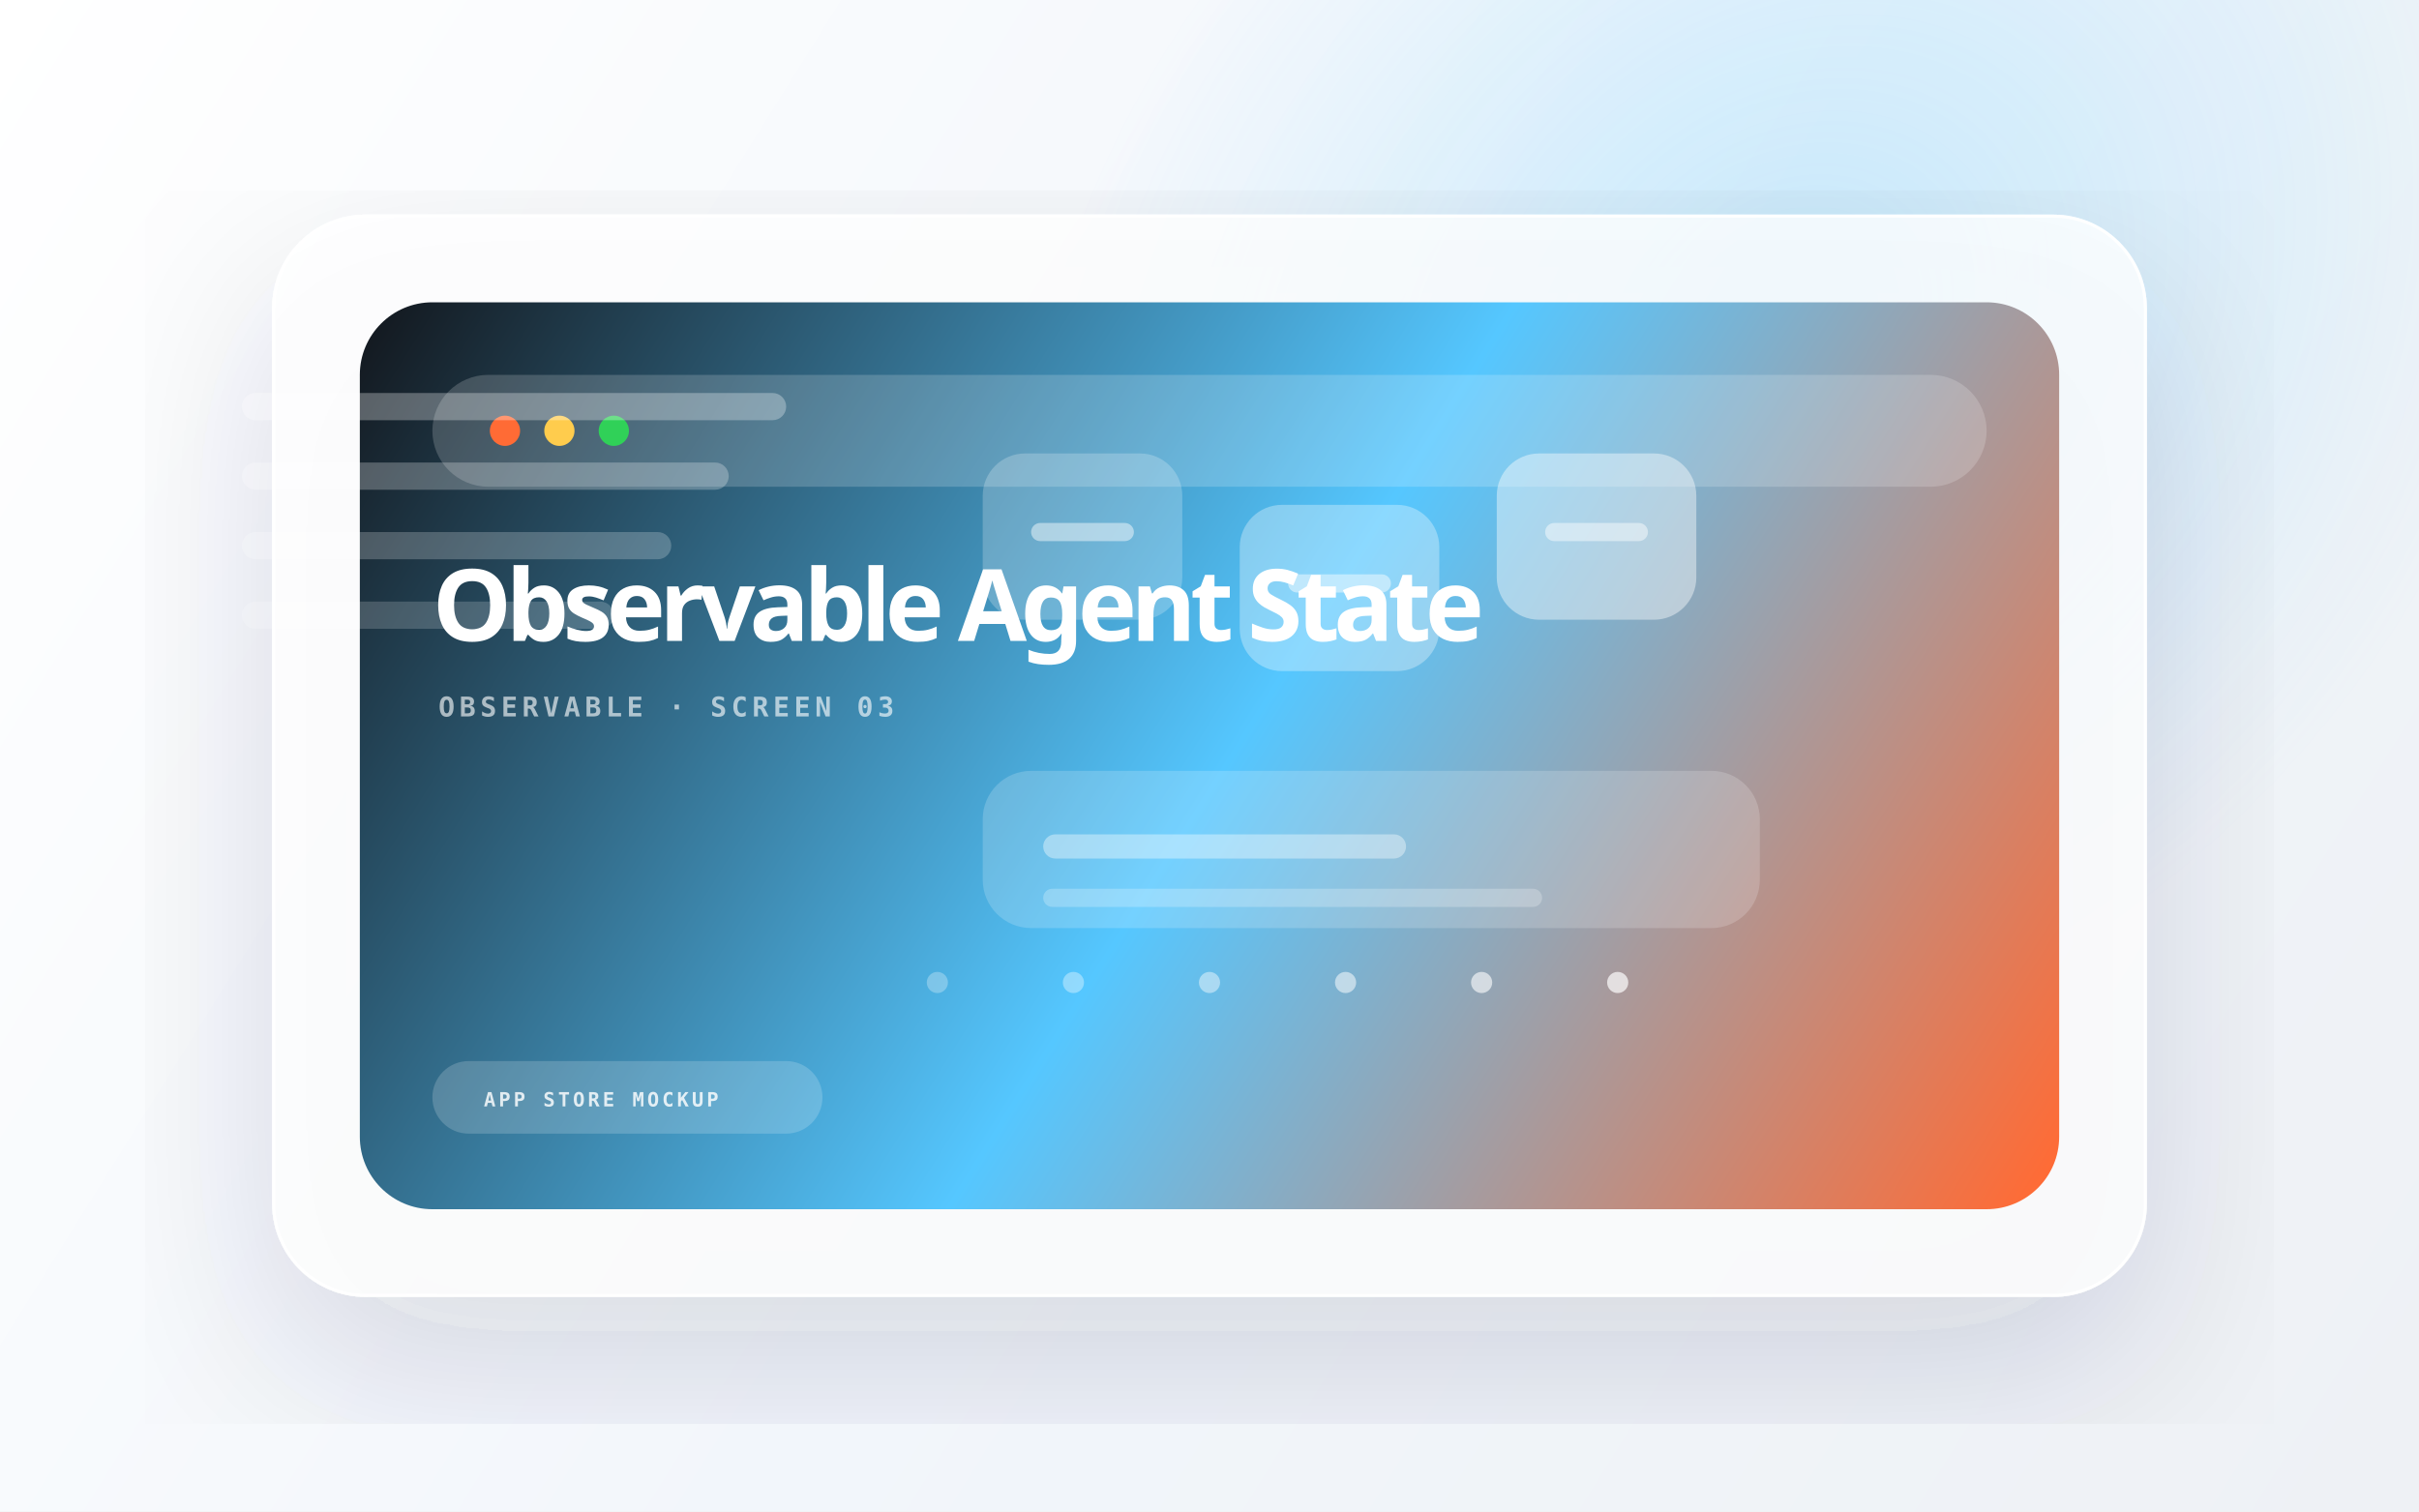
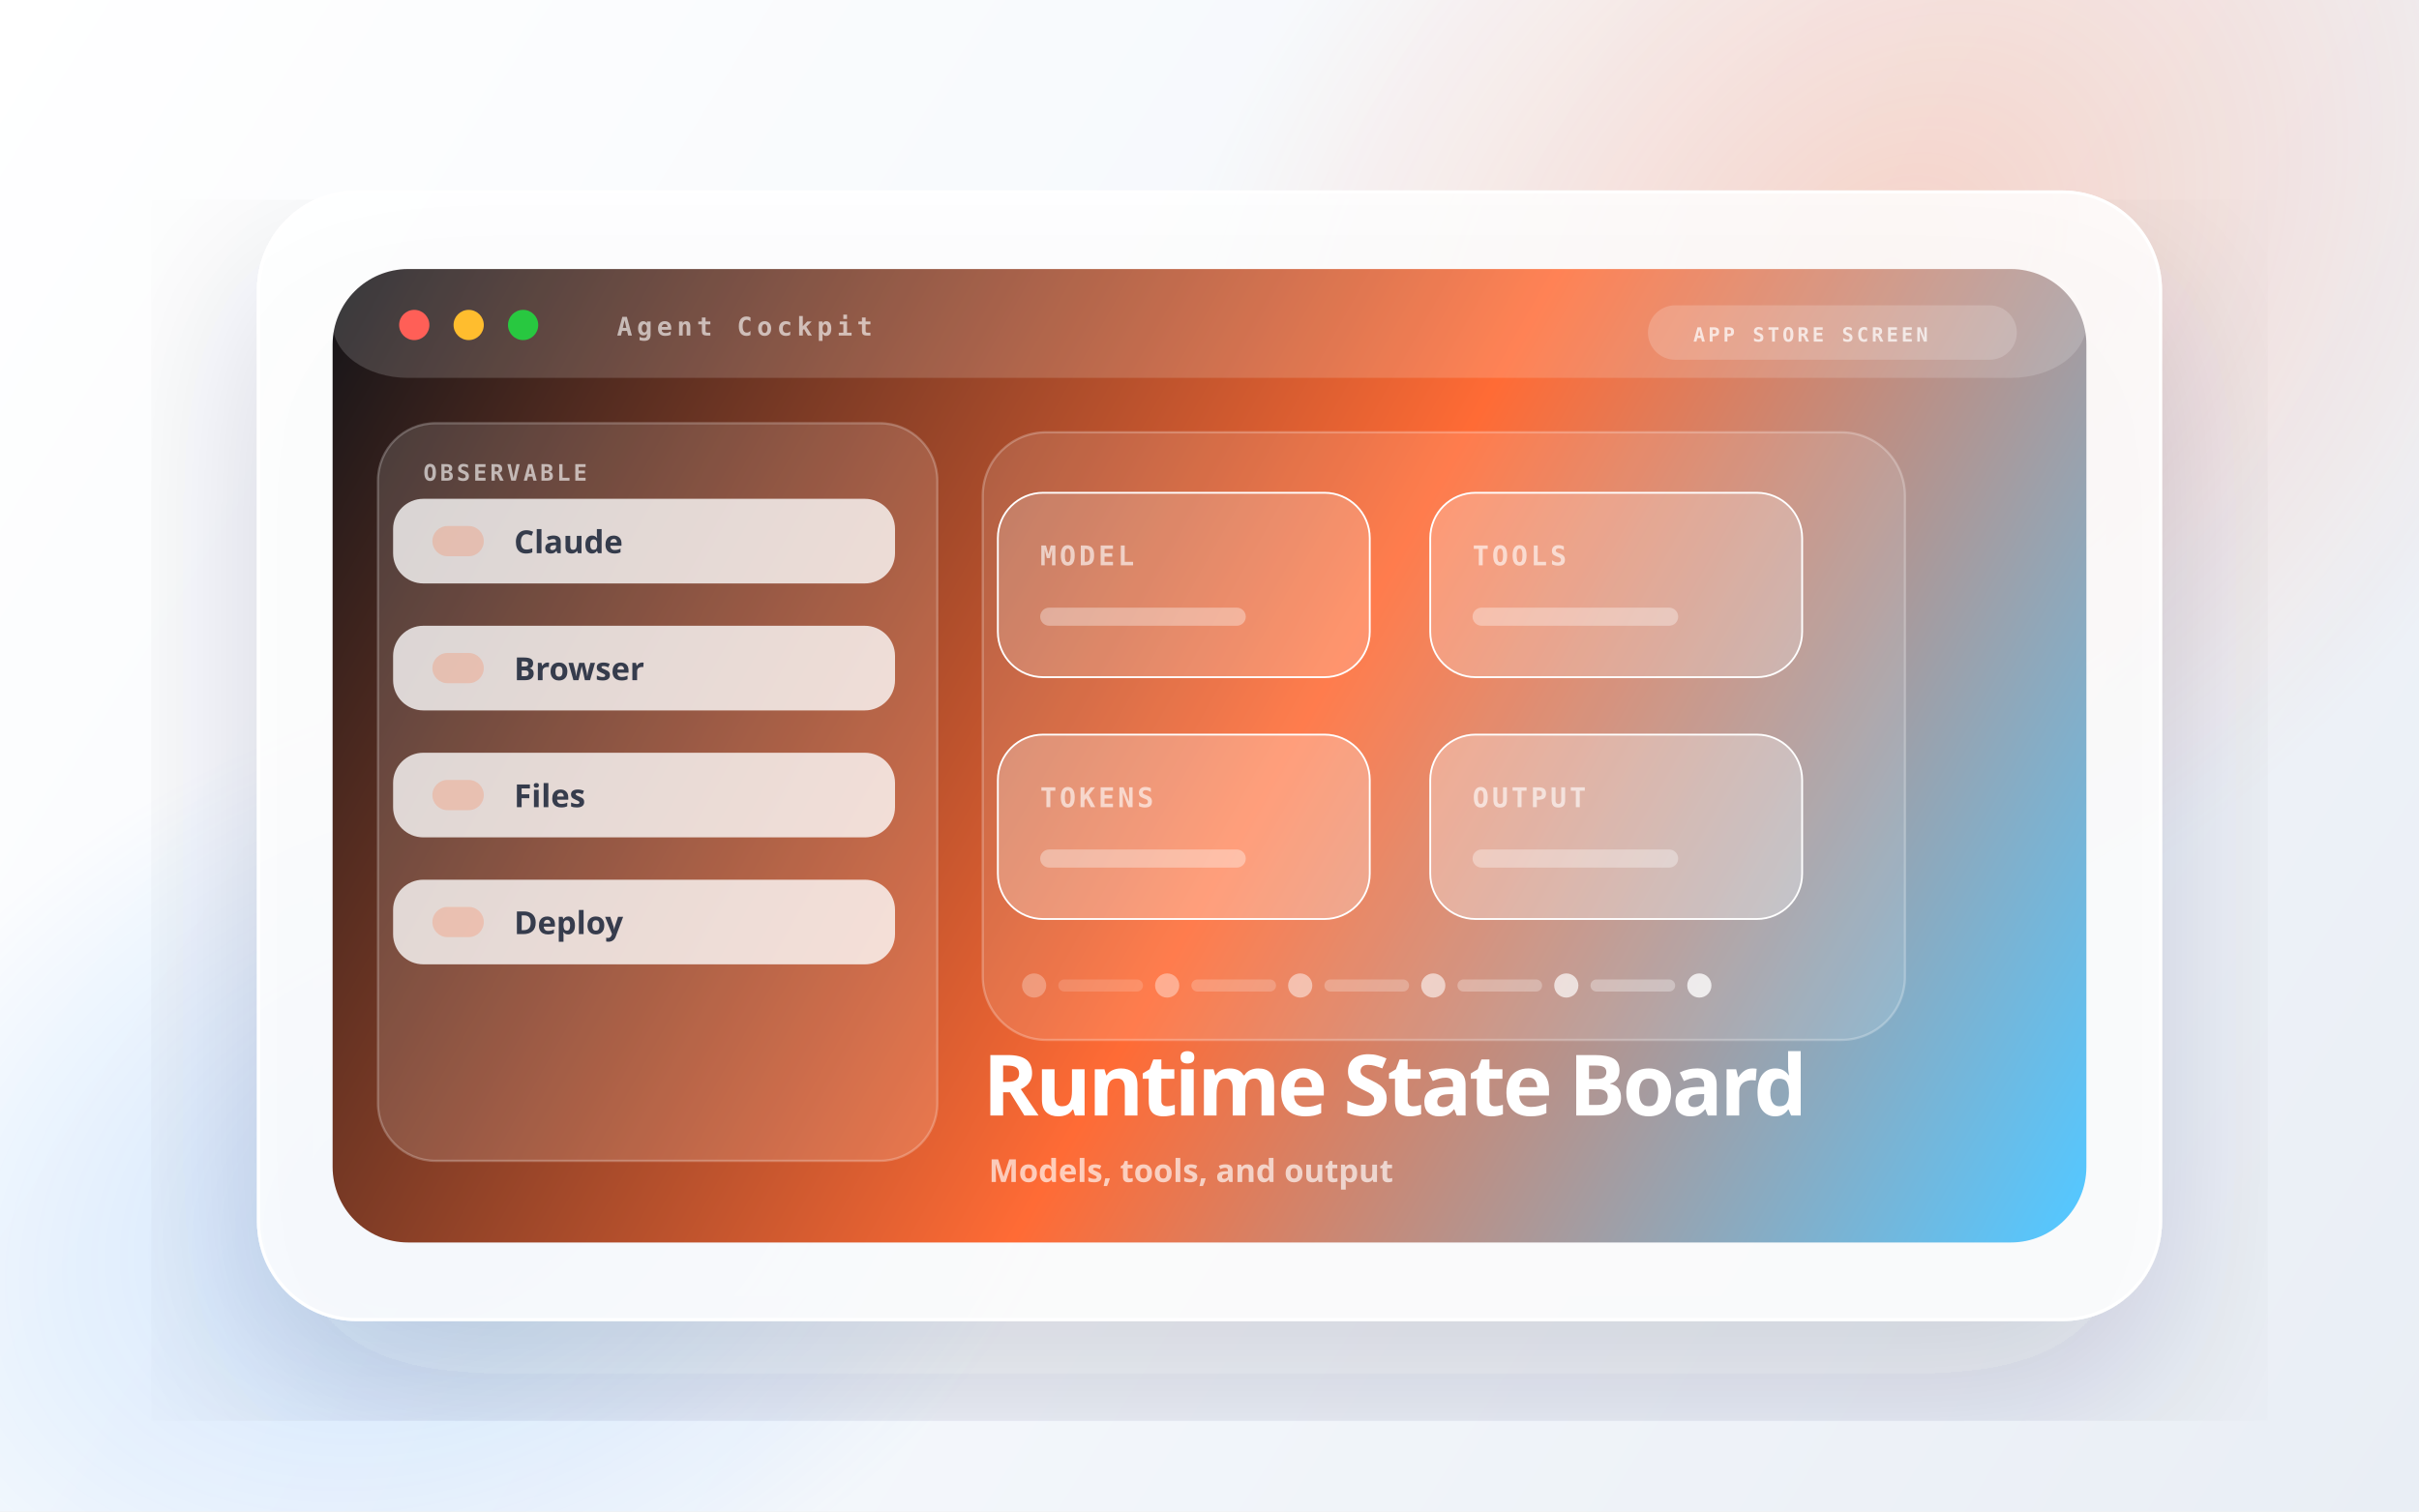
<svg xmlns="http://www.w3.org/2000/svg" width="1600" height="1000" viewBox="0 0 1600 1000" fill="none">
  <defs>
    <linearGradient id="bg" x1="0" y1="0" x2="1600" y2="1000" gradientUnits="userSpaceOnUse">
      <stop stop-color="#FFFFFF" />
-       <stop offset="0.5" stop-color="#F2F6FB" />
-       <stop offset="1" stop-color="#EEF1F5" />
+       <stop offset="0.46" stop-color="#F5F8FC" />
+       <stop offset="1" stop-color="#E9EEF5" />
    </linearGradient>
-     <linearGradient id="app" x1="250" y1="165" x2="1320" y2="835" gradientUnits="userSpaceOnUse">
+     <linearGradient id="app" x1="216" y1="182" x2="1360" y2="826" gradientUnits="userSpaceOnUse">
      <stop stop-color="#111318" />
-       <stop offset="0.52" stop-color="#55C7FF" />
-       <stop offset="1" stop-color="#FF6B35" />
+       <stop offset="0.54" stop-color="#FF6B35" />
+       <stop offset="1" stop-color="#55C7FF" />
    </linearGradient>
-     <radialGradient id="halo" cx="0" cy="0" r="1" gradientUnits="userSpaceOnUse" gradientTransform="translate(1180 220) rotate(135) scale(560 440)">
-       <stop stop-color="#55C7FF" stop-opacity="0.28" />
-       <stop offset="1" stop-color="#55C7FF" stop-opacity="0" />
+     <radialGradient id="haloA" cx="0" cy="0" r="1" gradientUnits="userSpaceOnUse" gradientTransform="translate(1250 180) rotate(135) scale(560 420)">
+       <stop stop-color="#FF6B35" stop-opacity="0.25" />
+       <stop offset="1" stop-color="#FF6B35" stop-opacity="0" />
    </radialGradient>
-     <filter id="shadow" x="96" y="78" width="1408" height="864" filterUnits="userSpaceOnUse" color-interpolation-filters="sRGB">
-       <feDropShadow dx="0" dy="48" stdDeviation="64" flood-color="#203044" flood-opacity="0.18" />
+     <radialGradient id="haloB" cx="0" cy="0" r="1" gradientUnits="userSpaceOnUse" gradientTransform="translate(290 790) rotate(-25) scale(460 320)">
+       <stop stop-color="#007AFF" stop-opacity="0.18" />
+       <stop offset="1" stop-color="#007AFF" stop-opacity="0" />
+     </radialGradient>
+     <filter id="shadow" x="100" y="80" width="1400" height="860" filterUnits="userSpaceOnUse" color-interpolation-filters="sRGB">
+       <feDropShadow dx="0" dy="52" stdDeviation="62" flood-color="#203044" flood-opacity="0.20" />
    </filter>
  </defs>
  <rect width="1600" height="1000" fill="url(#bg)" />
-   <rect width="1600" height="1000" fill="url(#halo)" />
+   <rect width="1600" height="1000" fill="url(#haloA)" />
+   <rect width="1600" height="1000" fill="url(#haloB)" />
  <g filter="url(#shadow)">
-     <rect x="180" y="142" width="1240" height="716" rx="62" fill="white" fill-opacity="0.76" />
-     <rect x="181" y="143" width="1238" height="714" rx="61" stroke="white" stroke-opacity="0.94" stroke-width="2" />
+     <rect x="170" y="126" width="1260" height="748" rx="66" fill="white" fill-opacity="0.82" />
+     <rect x="171" y="127" width="1258" height="746" rx="65" stroke="white" stroke-opacity="0.95" stroke-width="2" />
  </g>
-   <rect x="238" y="200" width="1124" height="600" rx="48" fill="url(#app)" />
-   <rect x="286" y="248" width="1028" height="74" rx="37" fill="white" fill-opacity="0.18" />
-   <circle cx="334" cy="285" r="10" fill="#FF6B35" />
-   <circle cx="370" cy="285" r="10" fill="#FFCC4D" />
-   <circle cx="406" cy="285" r="10" fill="#30D158" />
-   <text x="286" y="424" fill="white" font-family="Instrument Sans, PingFang SC, sans-serif" font-size="66" font-weight="800" letter-spacing="-4">Observable Agent State</text>
-   <text x="290" y="474" fill="white" fill-opacity="0.62" font-family="IBM Plex Mono, monospace" font-size="18" font-weight="700" letter-spacing="3">OBSERVABLE · SCREEN 03</text>
-   <rect x="160" y="260" width="360" height="18" rx="9" fill="white" fill-opacity="0.30" />
-   <rect x="160" y="306" width="322" height="18" rx="9" fill="white" fill-opacity="0.26" />
-   <rect x="160" y="352" width="284" height="18" rx="9" fill="white" fill-opacity="0.22" />
-   <rect x="160" y="398" width="246" height="18" rx="9" fill="white" fill-opacity="0.18" />
-   <rect x="650" y="300" width="132" height="110" rx="28" fill="white" fill-opacity="0.22" />
-   <rect x="682" y="346" width="68" height="12" rx="6" fill="white" fill-opacity="0.46" />
-   <rect x="820" y="334" width="132" height="110" rx="28" fill="white" fill-opacity="0.32" />
-   <rect x="852" y="380" width="68" height="12" rx="6" fill="white" fill-opacity="0.46" />
-   <rect x="990" y="300" width="132" height="110" rx="28" fill="white" fill-opacity="0.42" />
-   <rect x="1022" y="346" width="68" height="12" rx="6" fill="white" fill-opacity="0.46" />
-   <rect x="650" y="510" width="514" height="104" rx="32" fill="white" fill-opacity="0.18" />
-   <rect x="690" y="552" width="240" height="16" rx="8" fill="white" fill-opacity="0.38" />
-   <rect x="690" y="588" width="330" height="12" rx="6" fill="white" fill-opacity="0.24" />
-   <circle cx="620" cy="650" r="7" fill="white" fill-opacity="0.28" />
-   <circle cx="710" cy="650" r="7" fill="white" fill-opacity="0.36" />
-   <circle cx="800" cy="650" r="7" fill="white" fill-opacity="0.44" />
-   <circle cx="890" cy="650" r="7" fill="white" fill-opacity="0.52" />
-   <circle cx="980" cy="650" r="7" fill="white" fill-opacity="0.60" />
-   <circle cx="1070" cy="650" r="7" fill="white" fill-opacity="0.68" />
-   <rect x="286" y="702" width="258" height="48" rx="24" fill="white" fill-opacity="0.18" />
-   <text x="320" y="732" fill="white" fill-opacity="0.82" font-family="IBM Plex Mono, monospace" font-size="13" font-weight="800" letter-spacing="2">APP STORE MOCKUP</text>
+   <rect x="220" y="178" width="1160" height="644" rx="50" fill="url(#app)" />
+   <rect x="220" y="178" width="1160" height="72" rx="50" fill="white" fill-opacity="0.16" />
+   <circle cx="274" cy="215" r="10" fill="#FF5F57" />
+   <circle cx="310" cy="215" r="10" fill="#FFBD2E" />
+   <circle cx="346" cy="215" r="10" fill="#28C840" />
+   <text x="408" y="222" fill="#FFFFFF" fill-opacity="0.62" font-family="IBM Plex Mono, monospace" font-size="17" font-weight="800" letter-spacing="3">Agent Cockpit</text>
+   <rect x="250" y="280" width="370" height="488" rx="38" fill="white" fill-opacity="0.14" stroke="white" stroke-opacity="0.24" stroke-width="1.5" />
+   <text x="280" y="318" fill="#FFFFFF" fill-opacity="0.62" font-family="IBM Plex Mono, monospace" font-size="15" font-weight="800" letter-spacing="2">OBSERVABLE</text>
+   <rect x="260" y="330" width="332" height="56" rx="20" fill="#FFFFFF" fill-opacity="0.78" />
+   <rect x="286" y="348" width="34" height="20" rx="10" fill="#FF6B35" fill-opacity="0.22" />
+   <text x="340" y="366" fill="#162033" fill-opacity="0.84" font-family="Instrument Sans, PingFang SC, sans-serif" font-size="21" font-weight="700" letter-spacing="0">Claude</text>
+   <rect x="260" y="414" width="332" height="56" rx="20" fill="#FFFFFF" fill-opacity="0.78" />
+   <rect x="286" y="432" width="34" height="20" rx="10" fill="#FF6B35" fill-opacity="0.22" />
+   <text x="340" y="450" fill="#162033" fill-opacity="0.84" font-family="Instrument Sans, PingFang SC, sans-serif" font-size="21" font-weight="700" letter-spacing="0">Browser</text>
+   <rect x="260" y="498" width="332" height="56" rx="20" fill="#FFFFFF" fill-opacity="0.78" />
+   <rect x="286" y="516" width="34" height="20" rx="10" fill="#FF6B35" fill-opacity="0.22" />
+   <text x="340" y="534" fill="#162033" fill-opacity="0.84" font-family="Instrument Sans, PingFang SC, sans-serif" font-size="21" font-weight="700" letter-spacing="0">Files</text>
+   <rect x="260" y="582" width="332" height="56" rx="20" fill="#FFFFFF" fill-opacity="0.78" />
+   <rect x="286" y="600" width="34" height="20" rx="10" fill="#FF6B35" fill-opacity="0.22" />
+   <text x="340" y="618" fill="#162033" fill-opacity="0.84" font-family="Instrument Sans, PingFang SC, sans-serif" font-size="21" font-weight="700" letter-spacing="0">Deploy</text>
+   <rect x="650" y="286" width="610" height="402" rx="42" fill="white" fill-opacity="0.12" stroke="white" stroke-opacity="0.25" stroke-width="1.5" />
+   <rect x="660" y="326" width="246" height="122" rx="30" fill="#FFFFFF" fill-opacity="0.18" stroke="#FFFFFF" stroke-width="1.2" />
+   <text x="688" y="374" fill="#FFFFFF" fill-opacity="0.62" font-family="IBM Plex Mono, monospace" font-size="18" font-weight="800" letter-spacing="2">MODEL</text>
+   <rect x="688" y="402" width="136" height="12" rx="6" fill="#FFFFFF" fill-opacity="0.34" />
+   <rect x="946" y="326" width="246" height="122" rx="30" fill="#FFFFFF" fill-opacity="0.22" stroke="#FFFFFF" stroke-width="1.2" />
+   <text x="974" y="374" fill="#FFFFFF" fill-opacity="0.62" font-family="IBM Plex Mono, monospace" font-size="18" font-weight="800" letter-spacing="2">TOOLS</text>
+   <rect x="974" y="402" width="136" height="12" rx="6" fill="#FFFFFF" fill-opacity="0.34" />
+   <rect x="660" y="486" width="246" height="122" rx="30" fill="#FFFFFF" fill-opacity="0.26" stroke="#FFFFFF" stroke-width="1.2" />
+   <text x="688" y="534" fill="#FFFFFF" fill-opacity="0.62" font-family="IBM Plex Mono, monospace" font-size="18" font-weight="800" letter-spacing="2">TOKENS</text>
+   <rect x="688" y="562" width="136" height="12" rx="6" fill="#FFFFFF" fill-opacity="0.34" />
+   <rect x="946" y="486" width="246" height="122" rx="30" fill="#FFFFFF" fill-opacity="0.3" stroke="#FFFFFF" stroke-width="1.2" />
+   <text x="974" y="534" fill="#FFFFFF" fill-opacity="0.62" font-family="IBM Plex Mono, monospace" font-size="18" font-weight="800" letter-spacing="2">OUTPUT</text>
+   <rect x="974" y="562" width="136" height="12" rx="6" fill="#FFFFFF" fill-opacity="0.34" />
+   <circle cx="684" cy="652" r="8" fill="white" fill-opacity="0.28" />
+   <rect x="700" y="648" width="56" height="8" rx="4" fill="#FFFFFF" fill-opacity="0.16" />
+   <circle cx="772" cy="652" r="8" fill="white" fill-opacity="0.38" />
+   <rect x="788" y="648" width="56" height="8" rx="4" fill="#FFFFFF" fill-opacity="0.2" />
+   <circle cx="860" cy="652" r="8" fill="white" fill-opacity="0.48" />
+   <rect x="876" y="648" width="56" height="8" rx="4" fill="#FFFFFF" fill-opacity="0.24" />
+   <circle cx="948" cy="652" r="8" fill="white" fill-opacity="0.58" />
+   <rect x="964" y="648" width="56" height="8" rx="4" fill="#FFFFFF" fill-opacity="0.28" />
+   <circle cx="1036" cy="652" r="8" fill="white" fill-opacity="0.68" />
+   <rect x="1052" y="648" width="56" height="8" rx="4" fill="#FFFFFF" fill-opacity="0.32" />
+   <circle cx="1124" cy="652" r="8" fill="white" fill-opacity="0.78" />
+   <text x="650" y="738" fill="#FFFFFF" fill-opacity="1" font-family="Instrument Sans, PingFang SC, sans-serif" font-size="56" font-weight="850" letter-spacing="-2">Runtime State Board</text>
+   <text x="654" y="782" fill="#FFFFFF" fill-opacity="0.66" font-family="Instrument Sans, PingFang SC, sans-serif" font-size="21" font-weight="650" letter-spacing="0">Models, tools, and output</text>
+   <rect x="1090" y="202" width="244" height="36" rx="18" fill="white" fill-opacity="0.18" />
+   <text x="1120" y="226" fill="#FFFFFF" fill-opacity="0.72" font-family="IBM Plex Mono, monospace" font-size="13" font-weight="800" letter-spacing="2">APP STORE SCREEN</text>
</svg>
